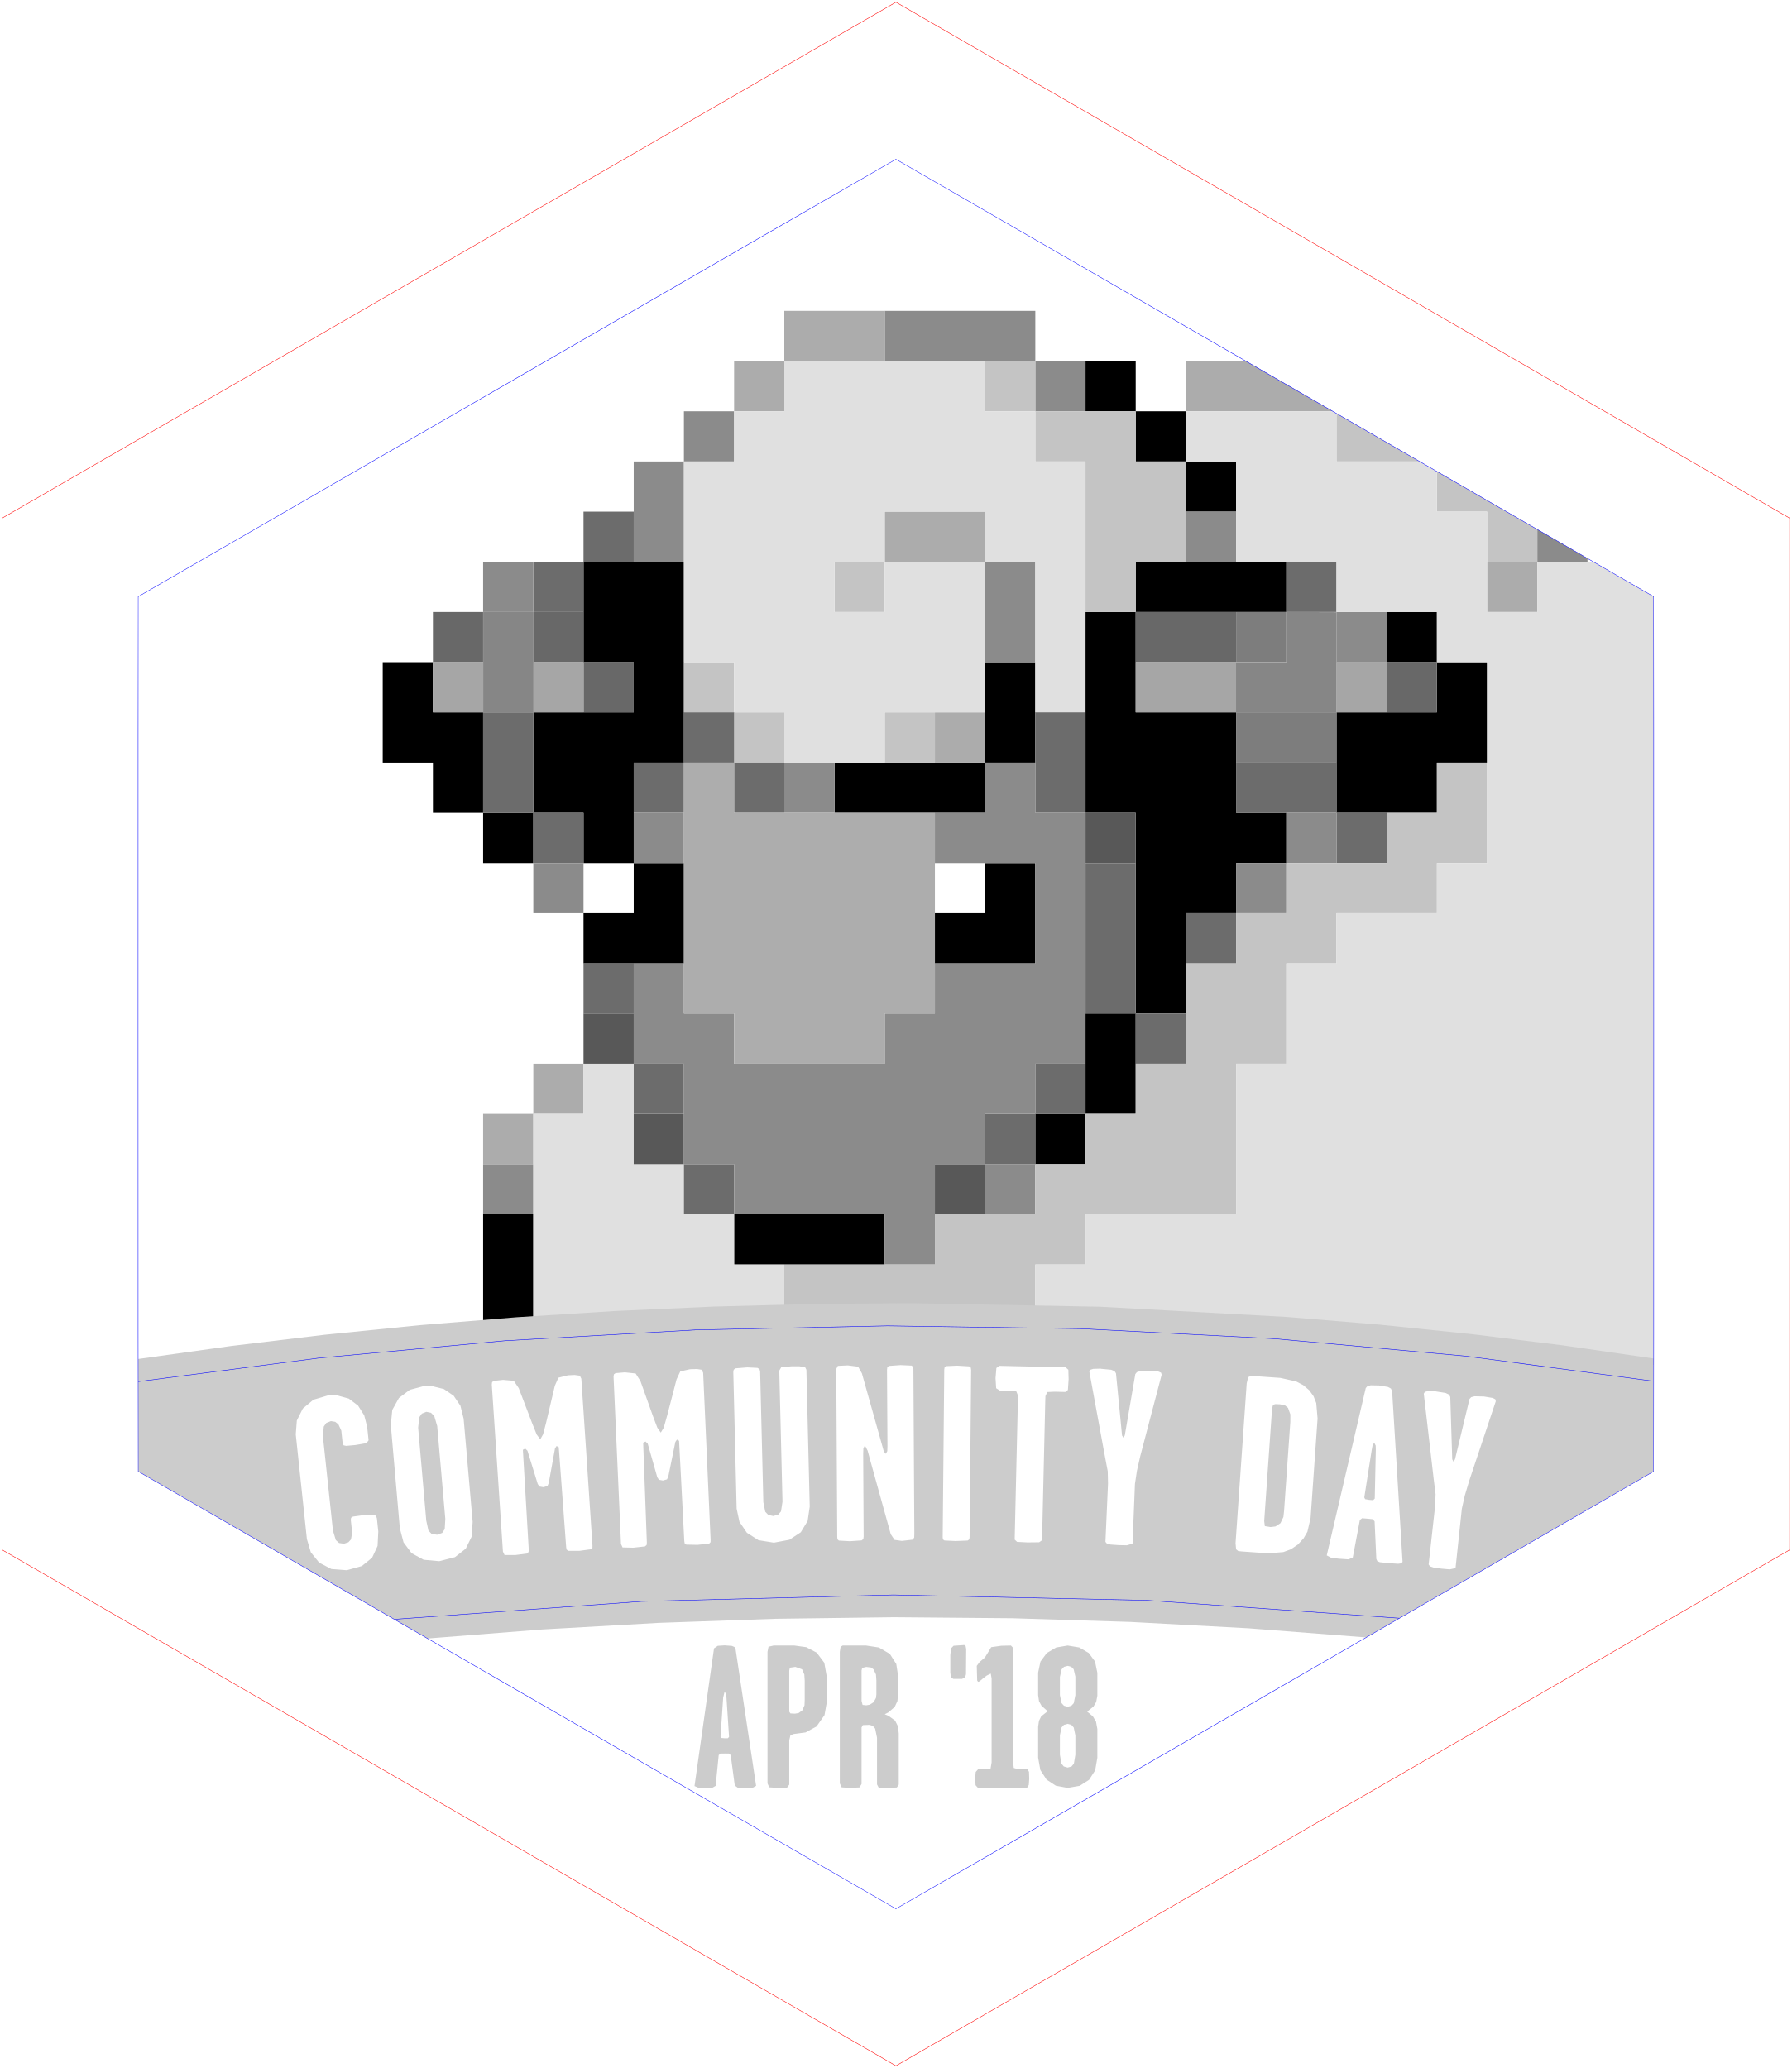
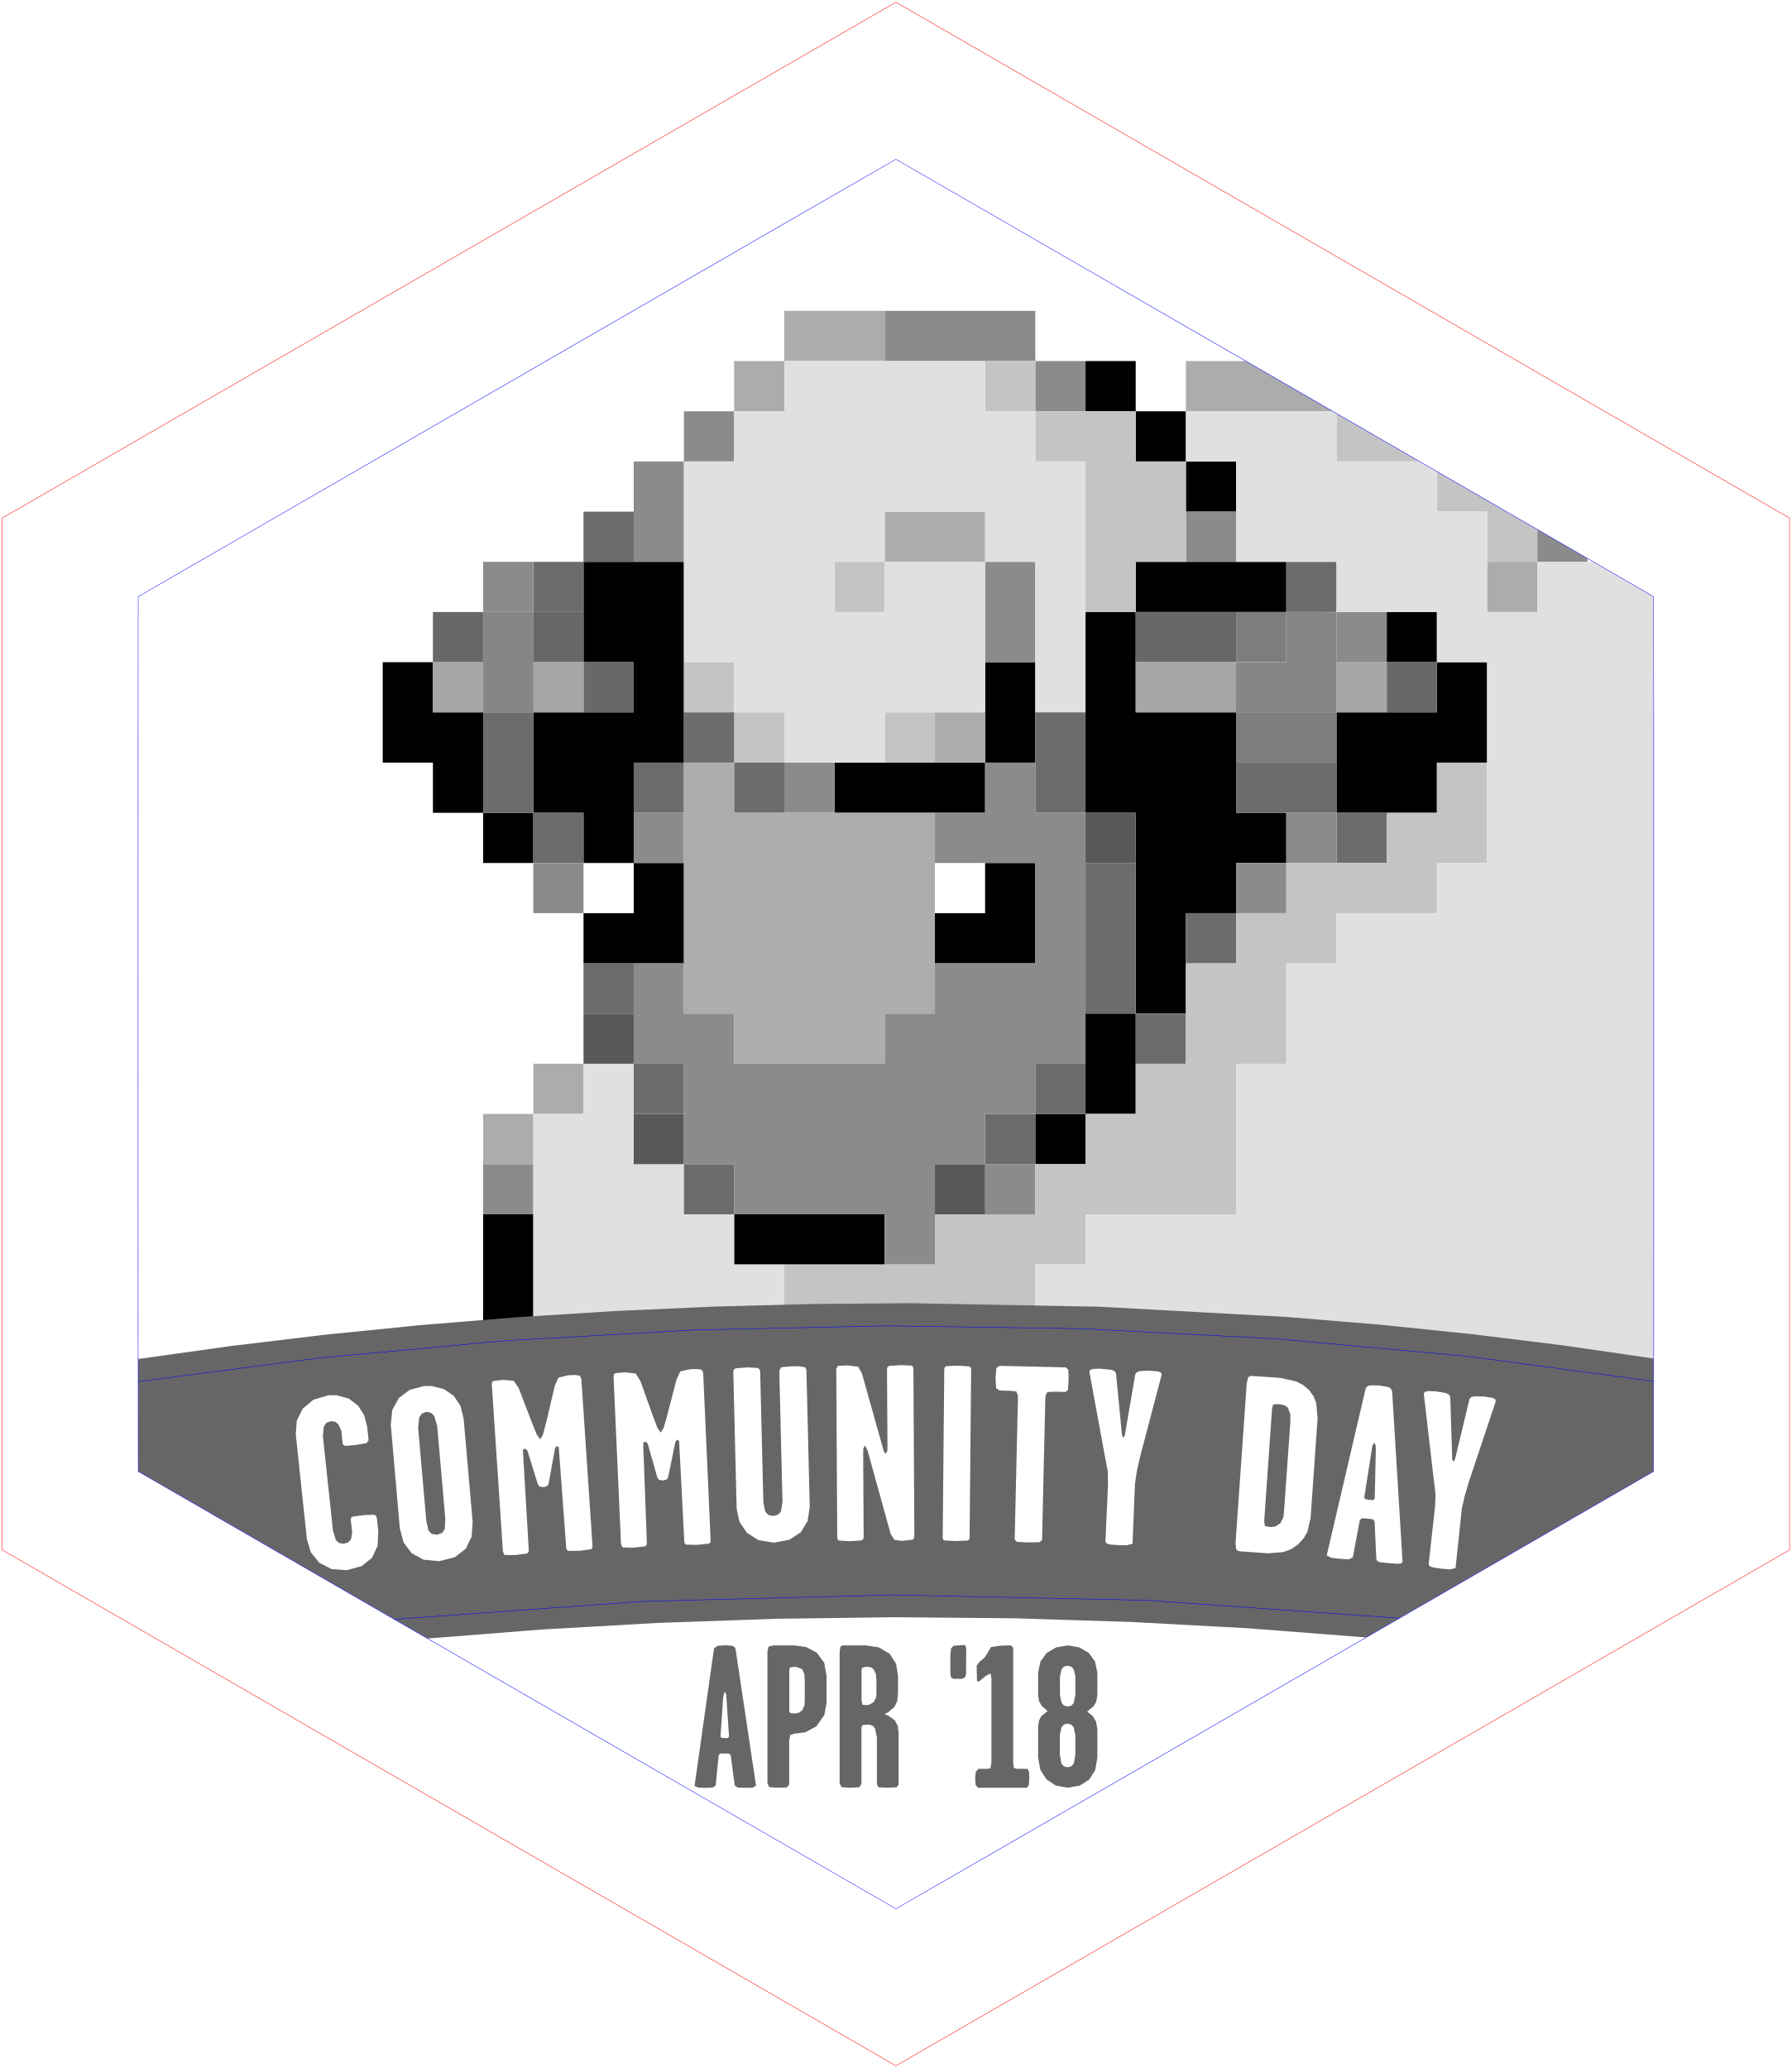
<svg xmlns="http://www.w3.org/2000/svg" width="40.253mm" height="46.465mm" viewBox="0 0 40.253 46.465" version="1.1" id="svg8">
  <defs id="defs2">
    <clipPath id="clipPath5782" clipPathUnits="userSpaceOnUse">
      <path d="M 1.045001e-5,732.52 337.75,927.52 337.75,1317.52 -1.045001e-5,1512.52 -337.75,1317.52 l 10e-6,-390 z" id="path5784" style="opacity:1;fill:none;fill-opacity:1;stroke:#0000ff;stroke-width:1.002;stroke-linecap:butt;stroke-linejoin:round;stroke-miterlimit:4;stroke-dasharray:none;stroke-opacity:1;paint-order:stroke markers fill" />
    </clipPath>
    <clipPath id="clipPath5782-1" clipPathUnits="userSpaceOnUse">
      <path d="M 1.045001e-5,732.52 337.75,927.52 337.75,1317.52 -1.045001e-5,1512.52 -337.75,1317.52 l 10e-6,-390 z" id="path5784-2" style="opacity:1;fill:none;fill-opacity:1;stroke:#0000ff;stroke-width:1.002;stroke-linecap:butt;stroke-linejoin:round;stroke-miterlimit:4;stroke-dasharray:none;stroke-opacity:1;paint-order:stroke markers fill" />
    </clipPath>
    <clipPath id="clipPath3075" clipPathUnits="userSpaceOnUse">
      <path id="path3077" d="m 52.169,-0.219 c -0.025,0 -60.393,34.853 -60.406,34.875 -0.011,0.02 -0.009,51.059 0,62.593 L 6.148,95.369 20.98,93.99 36.141,93.126 l 15.366,-0.328 15.448,0.227 15.41,0.798 15.247,1.39 14.962,1.999 c 0.009,-11.58 0.011,-62.537 0,-62.557 -0.013,-0.022 -60.381,-34.875 -60.406,-34.875 z" style="opacity:1;fill:none;fill-opacity:1;stroke:#0000ff;stroke-width:0.355;stroke-linecap:butt;stroke-linejoin:round;stroke-miterlimit:4;stroke-dasharray:none;stroke-opacity:1;paint-order:stroke markers fill" />
    </clipPath>
    <clipPath id="clipPath4519" clipPathUnits="userSpaceOnUse">
      <path id="path4521" d="m 5.615,286.411 c -0.002,0 -3.993,2.304 -3.993,2.306 -7.276e-4,10e-4 -5.836e-4,3.375 0,4.138 l 0.951,-0.124 0.981,-0.091 1.002,-0.057 1.016,-0.022 1.021,0.015 1.019,0.053 1.008,0.092 0.989,0.132 c 5.587e-4,-0.766 7.263e-4,-4.135 0,-4.136 -8.194e-4,-10e-4 -3.992,-2.306 -3.994,-2.306 z" style="opacity:1;fill:none;fill-opacity:1;stroke:#0000ff;stroke-width:0.023;stroke-linecap:butt;stroke-linejoin:round;stroke-miterlimit:4;stroke-dasharray:none;stroke-opacity:1;paint-order:stroke markers fill" />
    </clipPath>
  </defs>
  <g transform="translate(20.12667,-273.7674)" style="display:inline;opacity:1" id="layer16">
    <g style="" clip-path="url(#clipPath4519)" id="g1439" transform="matrix(4.262253,0,0,4.262253,-23.93376,-943.4112)">
      <path transform="scale(0.2645833)" id="rect1001" d="m 25,1086.52 v 1 h 1 v -1 z m 1,1 v 1 h 1 v -1 z m 1,1 v 1 h 1 v -1 z m -12,2 v 2 h 1 v 1 h -2 v 2 h 1 v 1 h 1 v -1 -1 h 1 v -2 -2 z m 1,6 v 1 h -1 v 1 h 1 1 v -2 z m -2,-1 h -1 v 1 h 1 z m -1,0 v -2 h -1 v -1 h -1 v 2 h 1 v 1 z m 13,-5 v 1 h 3 v -1 z m 0,1 h -1 v 4 h 1 v 4 h 1 v -2 h 1 v -1 h 1 v -1 h -1 v -2 h -1 -1 z m 0,8 h -1 v 2 h 1 z m -1,2 h -1 v 1 h 1 z m 6,-10 v 1 h 1 v -1 z m 1,1 v 1 h -2 v 2 h 2 v -1 h 1 v -2 z m -9,0 v 2 h 1 v -2 z m 0,2 h -3 v 1 h 3 z m 0,2 v 1 h -1 v 1 h 1 1 v -2 z m -10,7 v 3 h 1 v -3 z m 5,0 v 1 h 3 v -1 z" style="display:inline;opacity:1;fill:#000000;fill-opacity:1;stroke:none;stroke-width:0.499;stroke-linecap:butt;stroke-linejoin:round;stroke-miterlimit:4;stroke-dasharray:none;stroke-opacity:1;paint-order:stroke markers fill" />
      <path transform="scale(0.2645833)" id="rect1061" d="m 12,1091.52 v 1 h 1 v -1 z m 2,0 v 1 h 1 v -1 z m 1,1 v 1 h 1 v -1 z m 11,-1 v 1 h 2 v -1 z m 5,1 v 1 h 1 v -1 z" style="opacity:1;fill:#686868;fill-opacity:1;stroke:none;stroke-width:0.499;stroke-linecap:butt;stroke-linejoin:round;stroke-miterlimit:4;stroke-dasharray:none;stroke-opacity:1;paint-order:stroke markers fill" />
      <rect y="289.062" x="3.175" height="0.265" width="0.265" id="rect1073" style="opacity:1;fill:#a6a6a6;fill-opacity:1;stroke:none;stroke-width:0.132;stroke-linecap:butt;stroke-linejoin:round;stroke-miterlimit:4;stroke-dasharray:none;stroke-opacity:1;paint-order:stroke markers fill" />
      <rect y="289.062" x="3.704" height="0.265" width="0.265" id="rect1075" style="opacity:1;fill:#a6a6a6;fill-opacity:1;stroke:none;stroke-width:0.132;stroke-linecap:butt;stroke-linejoin:round;stroke-miterlimit:4;stroke-dasharray:none;stroke-opacity:1;paint-order:stroke markers fill" />
      <rect y="289.062" x="6.879" height="0.265" width="0.529" id="rect1077" style="opacity:1;fill:#a6a6a6;fill-opacity:1;stroke:none;stroke-width:0.132;stroke-linecap:butt;stroke-linejoin:round;stroke-miterlimit:4;stroke-dasharray:none;stroke-opacity:1;paint-order:stroke markers fill" />
      <rect y="289.062" x="7.938" height="0.265" width="0.265" id="rect1079" style="opacity:1;fill:#a6a6a6;fill-opacity:1;stroke:none;stroke-width:0.132;stroke-linecap:butt;stroke-linejoin:round;stroke-miterlimit:4;stroke-dasharray:none;stroke-opacity:1;paint-order:stroke markers fill" />
      <path transform="scale(0.2645833)" id="rect1082" d="m 15,1089.52 v 1 h 1 v -1 z m 0,1 h -1 v 1 h 1 z m 14,0 v 1 h 1 v -1 z m -16,3 v 2 h 1 v -2 z m 1,2 v 1 h 1 v -1 z m 14,-1 v 1 h 2 v -1 z m 2,1 v 1 h 1 v -1 z m -3,2 v 1 h 1 v -1 z m -1,2 v 1 h 1 v -1 z" style="opacity:1;fill:#6c6c6c;fill-opacity:1;stroke:none;stroke-width:0.499;stroke-linecap:butt;stroke-linejoin:round;stroke-miterlimit:4;stroke-dasharray:none;stroke-opacity:1;paint-order:stroke markers fill" />
      <path id="rect1104" d="m 3.44,288.798 v 0.529 h 0.265 v -0.529 z m 4.233,0 v 0.265 H 7.408 v 0.265 H 7.673 7.938 v -0.529 z" style="opacity:1;fill:#868686;fill-opacity:1;stroke:none;stroke-width:0.132;stroke-linecap:butt;stroke-linejoin:round;stroke-miterlimit:4;stroke-dasharray:none;stroke-opacity:1;paint-order:stroke markers fill" />
      <path transform="scale(0.2645833)" id="rect1112" d="m 28,1091.52 v 1 l 1,2e-4 v -1 z m 0,2 v 1 h 2 v -1 z" style="opacity:1;fill:#7d7d7d;fill-opacity:1;stroke:none;stroke-width:0.499;stroke-linecap:butt;stroke-linejoin:round;stroke-miterlimit:4;stroke-dasharray:none;stroke-opacity:1;paint-order:stroke markers fill" />
      <path transform="scale(0.2645833)" id="rect1165" d="m 21,1085.52 v 1 h 3 v -1 z m 3,1 v 1 h 1 v -1 z m -7,1 v 1 h 1 v -1 z m 0,1 h -1 v 2 h 1 z m 10,1 v 1 h 1 v -1 z m 7,0 v 1 h 1 v -1 z m -21,1 v 1 h 1 v -1 z m 10,0 v 2 h 1 v -2 z m 7,1 v 1 h 1 v -1 z m -11,3 v 1 h 1 v -1 z m 10,1 v 1 h 1 v -1 z m 0,1 h -1 v 1 h 1 z m -15,0 v 1 h 1 v -1 z m -1,6 v 1 h 1 v -1 z m 10,0 v 1 h 1 v -1 z m -2,1 v 1 h 1 v -1 z" style="opacity:1;fill:#8b8b8b;fill-opacity:1;stroke:none;stroke-width:0.499;stroke-linecap:butt;stroke-linejoin:round;stroke-miterlimit:4;stroke-dasharray:none;stroke-opacity:1;paint-order:stroke markers fill" />
      <path transform="scale(0.2645833)" id="rect1149" d="m 19,1085.52 v 1 h 2 v -1 z m 0,1 h -1 v 1 h 1 z m 8,0 v 1 h 3 v -1 z m -6,3 v 1 h 2 v -1 z m 12,1 v 1 h 1 v -1 z m -11,3 v 1 h 1 v -1 z m -8,7 v 1 h 1 v -1 z m 0,1 h -1 v 1 h 1 z" style="opacity:1;fill:#acacac;fill-opacity:1;stroke:none;stroke-width:0.499;stroke-linecap:butt;stroke-linejoin:round;stroke-miterlimit:4;stroke-dasharray:none;stroke-opacity:1;paint-order:stroke markers fill" />
      <path transform="scale(0.2645833)" id="rect1176" d="m 23,1086.52 v 1 h 1 v -1 z m 1,1 v 1 h 1 v 2 1 h 1 v -1 h 1 v -2 h -1 v -1 z m 6,0 v 1 h 2 v -1 z m 2,1 v 1 h 1 v 1 h 1 v -1 -1 z m -12,2 v 1 h 1 v -1 z m -3,2 v 1 h 1 v -1 z m 1,1 v 1 h 1 v -1 z m 3,0 v 1 h 1 v -1 z m 11,1 v 1 h -1 v 1 h -2 v 1 h -1 v 1 h -1 v 2 h -1 v 1 h -1 v 1 h -1 v 1 h -2 v 1 h -3 v 1 h 3 2 v -1 h 1 v -1 h 1 2 v -3 h 1 v -2 h 1 v -1 h 2 v -1 h 1 v -1 -1 z" style="opacity:1;fill:#c4c4c4;fill-opacity:1;stroke:none;stroke-width:0.499;stroke-linecap:butt;stroke-linejoin:round;stroke-miterlimit:4;stroke-dasharray:none;stroke-opacity:1;paint-order:stroke markers fill" />
      <path transform="scale(0.2645833)" id="rect1283" d="m 19,1086.52 v 1 h -1 v 1 h -1 v 4 h 1 v 1 h 1 v 1 h 2 v -1 h 1 1 v -3 h -1 -1 v 1 h -1 v -1 h 1 v -1 h 2 v 1 h 1 v 3 h 1 v -5 h -1 v -1 h -1 v -1 z m 8,1 v 1 h 1 v 2 h 2 v 1 h 2 v 1 h 1 v 4 h -1 v 1 h -2 v 1 h -1 v 2 h -1 v 3 h -3 v 1 h -1 v 1 h -5 v -1 h -1 v -1 h -1 v -1 h -1 v -2 h -1 v 1 h -1 v 5 h 1 9 1 5 6 1 v -16 h -3 v 1 h -1 v -2 h -1 v -1 h -2 v -1 z" style="opacity:1;fill:#e0e0e0;fill-opacity:1;stroke:none;stroke-width:0.499;stroke-linecap:butt;stroke-linejoin:round;stroke-miterlimit:4;stroke-dasharray:none;stroke-opacity:1;paint-order:stroke markers fill" />
      <path transform="scale(0.2645833)" id="rect1343" d="m 25,1095.52 v 1 h 1 v -1 z m -10,4 v 1 h 1 v -1 z m 1,2 v 1 h 1 v -1 z m 6,1 v 1 h 1 v -1 z" style="opacity:1;fill:#585858;fill-opacity:1;stroke:none;stroke-width:0.499;stroke-linecap:butt;stroke-linejoin:round;stroke-miterlimit:4;stroke-dasharray:none;stroke-opacity:1;paint-order:stroke markers fill" />
      <path transform="scale(0.2645833)" id="rect1355" d="m 17,1093.52 v 1 h 1 v -1 z m 1,1 v 1 h 1 v -1 z m -1,0 h -1 v 1 h 1 z m 7,-1 v 2 h 1 v -2 z m 1,3 v 3 h 1 v -3 z m -10,2 v 1 h 1 v -1 z m 1,2 v 1 h 1 v -1 z m 8,0 v 1 h 1 v -1 z m 0,1 h -1 v 1 h 1 z m -7,1 v 1 h 1 v -1 z" style="opacity:1;fill:#6c6c6c;fill-opacity:1;stroke:none;stroke-width:0.499;stroke-linecap:butt;stroke-linejoin:round;stroke-miterlimit:4;stroke-dasharray:none;stroke-opacity:1;paint-order:stroke markers fill" />
      <path transform="scale(0.2645833)" id="rect1377" d="m 23,1094.52 v 1 h -1 v 1 h 1 1 v 2 h -2 v 1 h -1 v 1 h -3 v -1 h -1 v -1 h -1 v 2 h 1 v 2 h 1 v 1 h 4 v -1 h 1 v -1 h 1 v -1 h 1 v -5 h -1 v -1 z m -7,1 v 1 h 1 v -1 z" style="opacity:1;fill:#8b8b8b;fill-opacity:1;stroke:none;stroke-width:0.499;stroke-linecap:butt;stroke-linejoin:round;stroke-miterlimit:4;stroke-dasharray:none;stroke-opacity:1;paint-order:stroke markers fill" />
      <path id="rect1399" transform="scale(0.2645833)" d="m 17,1094.52 v 5 h 1 v 1 h 3 v -1 h 1 v -4 h -4 v -1 z" style="opacity:1;fill:#adadad;fill-opacity:1;stroke:none;stroke-width:0.499;stroke-linecap:butt;stroke-linejoin:round;stroke-miterlimit:4;stroke-dasharray:none;stroke-opacity:1;paint-order:stroke markers fill" />
    </g>
-     <path id="path848" d="m 0.369,303.048 -2.241,0.018 -2.232,0.059 -2.217,0.1 -2.198,0.139 -2.174,0.178 -2.145,0.216 -2.111,0.254 -2.073,0.29 v 2.525 l 6.503,3.755 2.578,-0.203 2.61,-0.148 2.634,-0.092 2.651,-0.035 2.659,0.023 2.659,0.083 2.652,0.143 2.636,0.205 6.46,-3.73 v -2.537 l -2.028,-0.294 -2.051,-0.253 -2.07,-0.213 -2.086,-0.173 -4.201,-0.23 -4.215,-0.079 v 8e-5 m -0.271,1.39 0.255,0.012 0.034,0.029 0.006,0.053 0.021,3.691 -0.003,0.087 -0.029,0.05 -0.249,0.028 -0.164,-0.023 -0.085,-0.128 -0.461,-1.662 -0.058,-0.213 -0.062,-0.12 -0.034,0.069 -0.004,0.124 0.01,1.857 -0.007,0.054 -0.038,0.031 -0.265,0.018 -0.247,-0.014 -0.031,-0.029 -0.005,-0.051 -0.022,-3.776 0.036,-0.069 0.223,-0.011 0.232,0.029 0.085,0.15 0.467,1.662 0.026,0.094 0.043,0.052 0.034,-0.061 0.004,-0.108 -0.01,-1.721 0.007,-0.054 0.037,-0.031 0.255,-0.018 v 0 m 1.276,0.012 0.27,0.016 0.038,0.029 0.007,0.053 -0.035,3.754 -0.006,0.05 -0.036,0.027 -0.275,0.011 -0.247,-0.012 -0.034,-0.024 -0.006,-0.046 0.035,-3.77 0.008,-0.05 0.037,-0.027 0.244,-0.011 v 0 m 0.948,0.004 1.49,0.034 0.061,0.054 0.006,0.213 -0.016,0.241 -0.058,0.045 -0.242,-0.006 -0.164,0.008 -0.041,0.091 -0.004,0.117 -0.072,3.121 -0.065,0.046 -0.263,0.003 -0.233,-0.012 -0.054,-0.051 0.072,-3.12 0.002,-0.117 -0.037,-0.093 -0.163,-0.015 -0.209,-0.005 -0.081,-0.051 -0.014,-0.227 0.019,-0.227 0.066,-0.048 v 0 m -4.489,0.01 0.127,0.021 0.028,0.056 0.075,3.075 -0.047,0.322 -0.154,0.254 -0.255,0.168 -0.349,0.066 -0.346,-0.056 -0.261,-0.167 -0.167,-0.246 -0.063,-0.295 -0.075,-3.07 0.009,-0.053 0.043,-0.03 0.261,-0.021 0.229,0.011 0.047,0.028 0.014,0.05 0.072,2.94 0.043,0.214 0.067,0.071 0.113,0.025 0.109,-0.03 0.064,-0.073 0.034,-0.218 -0.072,-2.946 0.044,-0.076 0.236,-0.021 h 0.175 v 0 m 6.768,0.056 0.233,0.022 0.076,0.03 0.032,0.051 0.136,1.395 0.032,0.052 0.03,-0.055 0.236,-1.375 0.035,-0.044 0.075,-0.025 0.209,-0.009 0.201,0.02 0.059,0.026 0.013,0.044 -0.48,1.828 -0.075,0.33 -0.045,0.297 -0.054,1.343 -0.129,0.036 -0.183,-0.004 -0.183,-0.013 -0.081,-0.021 -0.033,-0.04 0.058,-1.308 -0.006,-0.277 -0.065,-0.342 -0.348,-1.895 0.021,-0.043 0.066,-0.021 0.17,-0.005 h 1e-6 m -9.082,0.007 0.117,0.018 0.032,0.069 0.167,3.75 -0.001,0.054 -0.03,0.032 -0.263,0.029 -0.251,-0.005 -0.037,-0.027 -0.009,-0.051 -0.117,-2.255 -0.048,-0.027 -0.036,0.053 -0.158,0.776 -0.03,0.065 -0.091,0.025 -0.09,-0.016 -0.037,-0.057 -0.214,-0.753 -0.049,-0.05 -0.054,0.026 0.083,2.245 -0.005,0.054 -0.037,0.032 -0.264,0.029 -0.24,-0.006 -0.035,-0.078 -0.167,-3.755 0.007,-0.055 0.037,-0.028 0.212,-0.018 0.24,0.026 0.107,0.168 0.284,0.795 0.097,0.256 0.077,0.109 0.066,-0.111 0.076,-0.268 0.212,-0.817 0.084,-0.179 0.217,-0.049 0.148,-0.004 v 3e-5 m -2.739,0.133 0.118,0.016 0.033,0.068 0.25,3.745 -3.17e-4,0.054 -0.029,0.033 -0.262,0.035 h -0.251 l -0.038,-0.027 -0.01,-0.05 -0.167,-2.252 -0.049,-0.026 -0.035,0.054 -0.141,0.779 -0.028,0.065 -0.09,0.027 -0.091,-0.015 -0.038,-0.056 -0.231,-0.748 -0.05,-0.049 -0.053,0.028 0.132,2.243 -0.004,0.054 -0.036,0.033 -0.263,0.035 h -0.24 l -0.037,-0.078 -0.25,-3.751 0.006,-0.055 0.036,-0.029 0.211,-0.023 0.241,0.021 0.111,0.165 0.302,0.789 0.102,0.254 0.08,0.107 0.063,-0.112 0.07,-0.27 0.194,-0.822 0.08,-0.181 0.215,-0.054 0.148,-0.007 v -8e-5 m 15.194,0.022 0.088,0.004 0.574,0.04 0.354,0.079 0.159,0.083 0.136,0.115 0.096,0.134 0.061,0.154 0.03,0.347 -0.157,2.235 -0.071,0.308 -0.085,0.148 -0.129,0.141 -0.156,0.106 -0.171,0.063 -0.338,0.028 -0.585,-0.041 -0.089,-0.009 -0.049,-0.04 -0.013,-0.136 0.251,-3.593 0.033,-0.139 0.06,-0.028 1e-6,-1.1e-4 m 2.69,0.211 0.19,0.004 0.199,0.033 0.068,0.037 0.027,0.059 0.234,3.834 -0.025,0.033 -0.073,0.01 -0.216,-0.014 -0.197,-0.021 -0.056,-0.025 -0.022,-0.046 -0.039,-0.848 -0.046,-0.048 -0.113,-0.011 -0.122,-0.01 -0.05,0.039 -0.159,0.842 -0.094,0.043 -0.22,-0.015 -0.171,-0.021 -0.1,-0.053 0.876,-3.759 0.037,-0.043 0.073,-0.019 v -1.1e-4 m -21.092,0.016 0.273,0.068 0.219,0.15 0.152,0.224 0.072,0.29 0.203,2.322 -0.023,0.33 -0.132,0.27 -0.242,0.19 -0.353,0.091 -0.351,-0.032 -0.271,-0.148 -0.181,-0.243 -0.083,-0.316 -0.203,-2.322 0.033,-0.337 0.149,-0.268 0.244,-0.184 0.319,-0.085 h 0.175 v 0 m 22.379,0.113 0.169,0.006 0.231,0.038 0.074,0.035 0.028,0.053 0.044,1.401 0.028,0.054 0.034,-0.053 0.326,-1.356 0.038,-0.041 0.076,-0.02 0.21,0.005 0.199,0.033 0.057,0.03 0.01,0.045 -0.599,1.793 -0.097,0.325 -0.066,0.294 -0.142,1.336 -0.131,0.028 -0.182,-0.016 -0.182,-0.025 -0.079,-0.027 -0.03,-0.042 0.144,-1.301 0.012,-0.277 -0.043,-0.345 -0.222,-1.914 0.024,-0.041 0.068,-0.017 10e-7,8e-5 m -24.517,0.092 0.276,0.076 0.208,0.158 0.138,0.219 0.066,0.257 0.032,0.303 -0.048,0.064 -0.247,0.042 -0.21,0.019 -0.055,-0.012 -0.022,-0.038 -0.031,-0.292 -0.065,-0.142 -0.071,-0.056 -0.097,-0.016 -0.104,0.041 -0.057,0.083 -0.019,0.219 0.225,2.116 0.065,0.214 0.073,0.066 0.11,0.016 0.099,-0.033 0.058,-0.063 0.027,-0.15 -0.031,-0.292 0.007,-0.046 0.042,-0.026 0.24,-0.033 0.233,-0.009 0.047,0.027 0.018,0.058 0.031,0.292 -0.016,0.325 -0.123,0.264 -0.23,0.187 -0.338,0.094 -0.347,-0.027 -0.274,-0.143 -0.188,-0.233 -0.088,-0.297 -0.25,-2.352 0.024,-0.312 0.135,-0.269 0.238,-0.198 0.334,-0.099 0.188,-0.003 v 5e-5 m 21.086,0.201 -0.05,0.016 -0.022,0.077 -0.177,2.534 0.014,0.114 0.129,0.021 0.111,-0.014 0.111,-0.073 0.066,-0.138 0.015,-0.133 0.141,-2.005 3.97e-4,-0.168 -0.052,-0.146 -0.068,-0.056 -0.113,-0.025 -0.104,-0.004 -10e-7,5e-5 m -19.072,0.173 -0.102,0.04 -0.059,0.085 -0.024,0.232 0.182,2.086 0.049,0.225 0.071,0.074 0.124,0.02 0.114,-0.041 0.057,-0.085 0.013,-0.231 -0.182,-2.086 -0.066,-0.224 -0.073,-0.073 -0.105,-0.022 v 0 m 21.293,0.691 -0.037,0.07 -0.017,0.089 -0.168,1.073 0.019,0.039 0.089,0.016 0.091,0.007 0.036,-0.036 0.024,-1.103 -0.003,-0.087 -0.034,-0.069 h 10e-7" style="display:inline;fill:#cccccc;fill-opacity:1;stroke:none;stroke-width:0.05px;stroke-linecap:butt;stroke-linejoin:miter;stroke-opacity:1" />
+     <path id="path848" d="m 0.369,303.048 -2.241,0.018 -2.232,0.059 -2.217,0.1 -2.198,0.139 -2.174,0.178 -2.145,0.216 -2.111,0.254 -2.073,0.29 v 2.525 l 6.503,3.755 2.578,-0.203 2.61,-0.148 2.634,-0.092 2.651,-0.035 2.659,0.023 2.659,0.083 2.652,0.143 2.636,0.205 6.46,-3.73 v -2.537 l -2.028,-0.294 -2.051,-0.253 -2.07,-0.213 -2.086,-0.173 -4.201,-0.23 -4.215,-0.079 v 8e-5 m -0.271,1.39 0.255,0.012 0.034,0.029 0.006,0.053 0.021,3.691 -0.003,0.087 -0.029,0.05 -0.249,0.028 -0.164,-0.023 -0.085,-0.128 -0.461,-1.662 -0.058,-0.213 -0.062,-0.12 -0.034,0.069 -0.004,0.124 0.01,1.857 -0.007,0.054 -0.038,0.031 -0.265,0.018 -0.247,-0.014 -0.031,-0.029 -0.005,-0.051 -0.022,-3.776 0.036,-0.069 0.223,-0.011 0.232,0.029 0.085,0.15 0.467,1.662 0.026,0.094 0.043,0.052 0.034,-0.061 0.004,-0.108 -0.01,-1.721 0.007,-0.054 0.037,-0.031 0.255,-0.018 v 0 m 1.276,0.012 0.27,0.016 0.038,0.029 0.007,0.053 -0.035,3.754 -0.006,0.05 -0.036,0.027 -0.275,0.011 -0.247,-0.012 -0.034,-0.024 -0.006,-0.046 0.035,-3.77 0.008,-0.05 0.037,-0.027 0.244,-0.011 v 0 m 0.948,0.004 1.49,0.034 0.061,0.054 0.006,0.213 -0.016,0.241 -0.058,0.045 -0.242,-0.006 -0.164,0.008 -0.041,0.091 -0.004,0.117 -0.072,3.121 -0.065,0.046 -0.263,0.003 -0.233,-0.012 -0.054,-0.051 0.072,-3.12 0.002,-0.117 -0.037,-0.093 -0.163,-0.015 -0.209,-0.005 -0.081,-0.051 -0.014,-0.227 0.019,-0.227 0.066,-0.048 v 0 m -4.489,0.01 0.127,0.021 0.028,0.056 0.075,3.075 -0.047,0.322 -0.154,0.254 -0.255,0.168 -0.349,0.066 -0.346,-0.056 -0.261,-0.167 -0.167,-0.246 -0.063,-0.295 -0.075,-3.07 0.009,-0.053 0.043,-0.03 0.261,-0.021 0.229,0.011 0.047,0.028 0.014,0.05 0.072,2.94 0.043,0.214 0.067,0.071 0.113,0.025 0.109,-0.03 0.064,-0.073 0.034,-0.218 -0.072,-2.946 0.044,-0.076 0.236,-0.021 h 0.175 v 0 m 6.768,0.056 0.233,0.022 0.076,0.03 0.032,0.051 0.136,1.395 0.032,0.052 0.03,-0.055 0.236,-1.375 0.035,-0.044 0.075,-0.025 0.209,-0.009 0.201,0.02 0.059,0.026 0.013,0.044 -0.48,1.828 -0.075,0.33 -0.045,0.297 -0.054,1.343 -0.129,0.036 -0.183,-0.004 -0.183,-0.013 -0.081,-0.021 -0.033,-0.04 0.058,-1.308 -0.006,-0.277 -0.065,-0.342 -0.348,-1.895 0.021,-0.043 0.066,-0.021 0.17,-0.005 h 1e-6 m -9.082,0.007 0.117,0.018 0.032,0.069 0.167,3.75 -0.001,0.054 -0.03,0.032 -0.263,0.029 -0.251,-0.005 -0.037,-0.027 -0.009,-0.051 -0.117,-2.255 -0.048,-0.027 -0.036,0.053 -0.158,0.776 -0.03,0.065 -0.091,0.025 -0.09,-0.016 -0.037,-0.057 -0.214,-0.753 -0.049,-0.05 -0.054,0.026 0.083,2.245 -0.005,0.054 -0.037,0.032 -0.264,0.029 -0.24,-0.006 -0.035,-0.078 -0.167,-3.755 0.007,-0.055 0.037,-0.028 0.212,-0.018 0.24,0.026 0.107,0.168 0.284,0.795 0.097,0.256 0.077,0.109 0.066,-0.111 0.076,-0.268 0.212,-0.817 0.084,-0.179 0.217,-0.049 0.148,-0.004 v 3e-5 m -2.739,0.133 0.118,0.016 0.033,0.068 0.25,3.745 -3.17e-4,0.054 -0.029,0.033 -0.262,0.035 h -0.251 l -0.038,-0.027 -0.01,-0.05 -0.167,-2.252 -0.049,-0.026 -0.035,0.054 -0.141,0.779 -0.028,0.065 -0.09,0.027 -0.091,-0.015 -0.038,-0.056 -0.231,-0.748 -0.05,-0.049 -0.053,0.028 0.132,2.243 -0.004,0.054 -0.036,0.033 -0.263,0.035 h -0.24 l -0.037,-0.078 -0.25,-3.751 0.006,-0.055 0.036,-0.029 0.211,-0.023 0.241,0.021 0.111,0.165 0.302,0.789 0.102,0.254 0.08,0.107 0.063,-0.112 0.07,-0.27 0.194,-0.822 0.08,-0.181 0.215,-0.054 0.148,-0.007 v -8e-5 m 15.194,0.022 0.088,0.004 0.574,0.04 0.354,0.079 0.159,0.083 0.136,0.115 0.096,0.134 0.061,0.154 0.03,0.347 -0.157,2.235 -0.071,0.308 -0.085,0.148 -0.129,0.141 -0.156,0.106 -0.171,0.063 -0.338,0.028 -0.585,-0.041 -0.089,-0.009 -0.049,-0.04 -0.013,-0.136 0.251,-3.593 0.033,-0.139 0.06,-0.028 1e-6,-1.1e-4 m 2.69,0.211 0.19,0.004 0.199,0.033 0.068,0.037 0.027,0.059 0.234,3.834 -0.025,0.033 -0.073,0.01 -0.216,-0.014 -0.197,-0.021 -0.056,-0.025 -0.022,-0.046 -0.039,-0.848 -0.046,-0.048 -0.113,-0.011 -0.122,-0.01 -0.05,0.039 -0.159,0.842 -0.094,0.043 -0.22,-0.015 -0.171,-0.021 -0.1,-0.053 0.876,-3.759 0.037,-0.043 0.073,-0.019 v -1.1e-4 m -21.092,0.016 0.273,0.068 0.219,0.15 0.152,0.224 0.072,0.29 0.203,2.322 -0.023,0.33 -0.132,0.27 -0.242,0.19 -0.353,0.091 -0.351,-0.032 -0.271,-0.148 -0.181,-0.243 -0.083,-0.316 -0.203,-2.322 0.033,-0.337 0.149,-0.268 0.244,-0.184 0.319,-0.085 h 0.175 v 0 m 22.379,0.113 0.169,0.006 0.231,0.038 0.074,0.035 0.028,0.053 0.044,1.401 0.028,0.054 0.034,-0.053 0.326,-1.356 0.038,-0.041 0.076,-0.02 0.21,0.005 0.199,0.033 0.057,0.03 0.01,0.045 -0.599,1.793 -0.097,0.325 -0.066,0.294 -0.142,1.336 -0.131,0.028 -0.182,-0.016 -0.182,-0.025 -0.079,-0.027 -0.03,-0.042 0.144,-1.301 0.012,-0.277 -0.043,-0.345 -0.222,-1.914 0.024,-0.041 0.068,-0.017 10e-7,8e-5 m -24.517,0.092 0.276,0.076 0.208,0.158 0.138,0.219 0.066,0.257 0.032,0.303 -0.048,0.064 -0.247,0.042 -0.21,0.019 -0.055,-0.012 -0.022,-0.038 -0.031,-0.292 -0.065,-0.142 -0.071,-0.056 -0.097,-0.016 -0.104,0.041 -0.057,0.083 -0.019,0.219 0.225,2.116 0.065,0.214 0.073,0.066 0.11,0.016 0.099,-0.033 0.058,-0.063 0.027,-0.15 -0.031,-0.292 0.007,-0.046 0.042,-0.026 0.24,-0.033 0.233,-0.009 0.047,0.027 0.018,0.058 0.031,0.292 -0.016,0.325 -0.123,0.264 -0.23,0.187 -0.338,0.094 -0.347,-0.027 -0.274,-0.143 -0.188,-0.233 -0.088,-0.297 -0.25,-2.352 0.024,-0.312 0.135,-0.269 0.238,-0.198 0.334,-0.099 0.188,-0.003 v 5e-5 m 21.086,0.201 -0.05,0.016 -0.022,0.077 -0.177,2.534 0.014,0.114 0.129,0.021 0.111,-0.014 0.111,-0.073 0.066,-0.138 0.015,-0.133 0.141,-2.005 3.97e-4,-0.168 -0.052,-0.146 -0.068,-0.056 -0.113,-0.025 -0.104,-0.004 -10e-7,5e-5 m -19.072,0.173 -0.102,0.04 -0.059,0.085 -0.024,0.232 0.182,2.086 0.049,0.225 0.071,0.074 0.124,0.02 0.114,-0.041 0.057,-0.085 0.013,-0.231 -0.182,-2.086 -0.066,-0.224 -0.073,-0.073 -0.105,-0.022 v 0 m 21.293,0.691 -0.037,0.07 -0.017,0.089 -0.168,1.073 0.019,0.039 0.089,0.016 0.091,0.007 0.036,-0.036 0.024,-1.103 -0.003,-0.087 -0.034,-0.069 h 10e-7" style="display:inline;fill:#666666;fill-opacity:1;stroke:none;stroke-width:0.05px;stroke-linecap:butt;stroke-linejoin:miter;stroke-opacity:1" />
    <path id="path889" d="m 11.307,310.126 -5.661,-0.401 -5.7,-0.122 -5.662,0.146 -5.547,0.402" style="fill:none;stroke:#0000ff;stroke-width:0.01;stroke-linecap:butt;stroke-linejoin:miter;stroke-miterlimit:4;stroke-dasharray:none;stroke-opacity:1" />
    <path id="path891" d="m 17.022,304.801 -4.216,-0.563 -4.296,-0.392 -4.342,-0.225 -4.353,-0.064 -4.33,0.092 -4.272,0.243 -4.18,0.389 -4.053,0.529" style="fill:none;stroke:#0000ff;stroke-width:0.01;stroke-linecap:butt;stroke-linejoin:miter;stroke-miterlimit:4;stroke-dasharray:none;stroke-opacity:1" />
    <path d="M 1.5512275e-6,273.817 20.077,285.409 20.077,308.591 3.0887998e-7,320.183 -20.077,308.591 l 1e-6,-23.183 z" id="path5774" style="opacity:1;fill:none;fill-opacity:1;stroke:#ff0000;stroke-width:0.01;stroke-linecap:butt;stroke-linejoin:round;stroke-miterlimit:4;stroke-dasharray:none;stroke-opacity:1;paint-order:stroke markers fill" />
    <path id="path4165" d="m -17.022,287.173 c 0.004,-0.006 17.014,-9.827 17.022,-9.827 0.007,0 17.018,9.821 17.022,9.827 0.004,0.006 0.004,19.649 1e-6,19.655 -0.004,0.006 -17.014,9.827 -17.022,9.827 -0.007,0 -17.018,-9.821 -17.022,-9.827 -0.004,-0.006 -0.004,-19.649 -1e-6,-19.655 z" style="opacity:1;fill:none;fill-opacity:1;stroke:#0000ff;stroke-width:0.01;stroke-linecap:butt;stroke-linejoin:round;stroke-miterlimit:4;stroke-dasharray:none;stroke-opacity:1;paint-order:stroke markers fill" />
-     <g id="text4529" style="font-style:normal;font-variant:normal;font-weight:normal;font-stretch:normal;font-size:4.568px;line-height:1.25;font-family:'Garage Gothic';-inkscape-font-specification:'Garage Gothic';font-variant-ligatures:normal;font-variant-caps:normal;font-variant-numeric:normal;font-feature-settings:normal;text-align:start;writing-mode:lr-tb;text-anchor:start;opacity:1;fill:#cccccc;fill-opacity:1;stroke:none;stroke-width:0.132;stroke-linecap:butt;stroke-linejoin:round;stroke-miterlimit:4;stroke-dasharray:none;stroke-opacity:1;paint-order:stroke markers fill" aria-label="APR '18">
-       <path id="path4531" transform="matrix(0.2645833,0,0,0.2645833,-20.12667,273.7674)" d="M81.861 139.695L81.762 139.707L80.967 139.758L80.75 139.98L80.689 140.553L80.689 142.037L80.742 142.454L80.949 142.572L81.691 142.572L81.953 142.426L82.02 142.176L82.037 140.035L81.986 139.771L81.861 139.695L81.861 139.695M61.523 139.725L60.945 139.764L60.625 139.982L58.969 151.672L59.288 151.808L59.814 151.828L60.49 151.813L60.764 151.654L61.023 149.047L61.166 148.914L61.541 148.91L61.888 148.914L62.041 149.047L62.387 151.621L62.644 151.815L63.25 151.828L63.912 151.813L64.199 151.654L62.455 140.035L62.356 139.863L62.138 139.77L61.523 139.725L61.523 139.725M65.684 139.74L65.252 139.844L65.166 140.275L65.166 151.447L65.315 151.78L66.047 151.828L66.828 151.8L67.014 151.551L67.014 147.787L67.113 147.358L67.395 147.252L68.394 147.12L69.328 146.613L70.006 145.65L70.191 144.609L70.191 142.348L69.989 141.204L69.346 140.346L68.46 139.881L67.445 139.74L65.684 139.74L65.684 139.74M71.553 139.74L71.373 139.844L71.305 140.275L71.305 151.447L71.462 151.78L72.15 151.828L72.975 151.787L73.152 151.5L73.152 146.699L73.262 146.496L73.824 146.475L74.106 146.56L74.306 146.792L74.465 147.562L74.465 151.533L74.602 151.797L75.361 151.828L76.147 151.793L76.311 151.551L76.311 147.199L76.239 146.592L76.0 146.113L75.437 145.709L75.119 145.576L75.426 145.421L75.967 144.955L76.197 144.457L76.26 143.816L76.26 142.348L76.1 141.308L75.553 140.449L74.626 139.907L73.531 139.74L71.822 139.74L71.553 139.74L71.553 139.74M85.834 139.74L85.029 139.758L84.16 139.879L83.938 140.248L83.625 140.76L83.176 141.139L82.934 141.467L82.969 142.711L83.044 142.82L83.17 142.782L83.436 142.555L83.774 142.294L84.125 142.123L84.195 142.539L84.195 149.67L84.107 150.188L83.797 150.221L83.072 150.221L82.844 150.475L82.797 151.066L82.833 151.602L83.037 151.826L87.199 151.826L87.352 151.581L87.389 151.051L87.37 150.467L87.234 150.221L86.371 150.221L86.076 150.135L86.025 149.67L86.025 140.258L86.014 139.928L85.834 139.74L85.834 139.74M90.65 139.74L89.676 139.907L88.88 140.377L88.343 141.103L88.146 142.037L88.146 143.953L88.222 144.476L88.439 144.869L88.957 145.318L88.406 145.75L88.218 146.132L88.146 146.631L88.146 149.271L88.334 150.312L88.855 151.12L89.647 151.642L90.65 151.828L91.678 151.65L92.474 151.139L92.989 150.334L93.172 149.271L93.172 146.82L93.059 146.207L92.791 145.75L92.309 145.354L92.844 144.922L93.073 144.535L93.172 144.006L93.172 142.055L92.977 141.103L92.442 140.373L91.642 139.905L90.65 139.74L90.65 139.74M90.65 141.467L90.957 141.544L91.16 141.75L91.307 142.383L91.307 143.953L91.166 144.64L90.964 144.857L90.65 144.938L90.337 144.852L90.134 144.627L89.994 143.953L89.994 142.4L90.141 141.759L90.344 141.547L90.65 141.467L90.65 141.467M67.531 141.553L68.102 141.76L68.292 142.195L68.326 142.709L68.326 142.711L68.326 144.369L68.307 144.822L68.119 145.248L67.809 145.471L67.498 145.525L67.117 145.506L67.02 145.37L67.014 145.145L67.014 141.863L67.066 141.621L67.531 141.553L67.531 141.553M73.549 141.555L73.963 141.606L74.17 141.762L74.375 142.197L74.412 142.711L74.412 143.885L74.375 144.196L74.17 144.559L73.846 144.765L73.549 144.816L73.238 144.783L73.152 144.438L73.152 141.865L73.203 141.641L73.549 141.555L73.549 141.555M61.523 143.66L61.647 143.861L61.68 144.127L61.902 147.494L61.804 147.613L61.523 147.615L61.247 147.591L61.178 147.477L61.402 144.162L61.523 143.66L61.523 143.66M90.65 146.389L90.964 146.474L91.166 146.7L91.307 147.373L91.307 149.014L91.179 149.771L90.979 150.012L90.65 150.102L90.322 150.009L90.122 149.765L89.994 149.014L89.994 147.355L90.134 146.697L90.337 146.474L90.65 146.389L90.65 146.389" style="fill:#cccccc;fill-opacity:1;stroke-width:0.499" />
-     </g>
+     <path style="font-style:normal;font-variant:normal;font-weight:normal;font-stretch:normal;font-size:medium;line-height:1.25;font-family:'Garage Gothic';-inkscape-font-specification:'Garage Gothic';font-variant-ligatures:normal;font-variant-caps:normal;font-variant-numeric:normal;font-feature-settings:normal;text-align:start;writing-mode:lr-tb;text-anchor:start;fill:#666666;fill-opacity:1;stroke:none;stroke-width:0.132;stroke-linecap:butt;stroke-linejoin:round;stroke-miterlimit:4;stroke-dasharray:none;stroke-opacity:1;paint-order:stroke markers fill" d="m 1.532,310.728 -0.026,0.003 -0.21,0.013 -0.057,0.059 -0.016,0.151 v 0.393 l 0.014,0.11 0.055,0.031 H 1.488 l 0.069,-0.039 0.018,-0.066 0.005,-0.566 -0.014,-0.07 -0.033,-0.02 v 0 m -5.381,0.008 -0.153,0.01 -0.085,0.058 -0.438,3.093 0.084,0.036 0.139,0.005 0.179,-0.004 0.072,-0.042 0.069,-0.69 0.038,-0.035 0.099,-10e-4 0.092,10e-4 0.04,0.035 0.091,0.681 0.068,0.051 0.16,0.003 0.175,-0.004 0.076,-0.042 -0.461,-3.074 -0.026,-0.046 -0.058,-0.025 -0.163,-0.012 v 0 m 1.101,0.004 -0.114,0.027 -0.023,0.114 v 2.956 l 0.039,0.088 0.194,0.013 0.207,-0.007 0.049,-0.066 v -0.996 l 0.026,-0.114 0.074,-0.028 0.264,-0.035 0.247,-0.134 0.179,-0.255 0.049,-0.275 v -0.598 l -0.054,-0.303 -0.17,-0.227 -0.234,-0.123 -0.269,-0.037 h -0.466 v 0 m 1.553,0 -0.048,0.027 -0.018,0.114 v 2.956 l 0.042,0.088 0.182,0.013 0.218,-0.011 0.047,-0.076 v -1.27 l 0.029,-0.054 0.149,-0.006 0.075,0.022 0.053,0.061 0.042,0.204 v 1.051 l 0.036,0.07 0.201,0.008 0.208,-0.009 0.043,-0.064 v -1.151 l -0.019,-0.161 -0.063,-0.126 -0.149,-0.107 -0.084,-0.035 0.081,-0.041 0.143,-0.123 0.061,-0.132 0.016,-0.17 v -0.389 l -0.042,-0.275 -0.145,-0.227 -0.245,-0.143 -0.29,-0.044 h -0.452 -0.071 v 0 m 3.779,0 -0.213,0.005 -0.23,0.032 -0.059,0.098 -0.083,0.135 -0.119,0.1 -0.064,0.087 0.009,0.329 0.02,0.029 0.033,-0.01 0.07,-0.06 0.089,-0.069 0.093,-0.045 0.019,0.11 v 1.887 l -0.023,0.137 -0.082,0.009 H 1.853 l -0.06,0.067 -0.012,0.156 0.01,0.142 0.054,0.059 h 1.101 l 0.04,-0.065 0.01,-0.14 -0.005,-0.154 -0.036,-0.065 H 2.726 l -0.078,-0.023 -0.013,-0.123 v -2.49 l -0.003,-0.087 -0.048,-0.05 v 0 m 1.274,0 -0.258,0.044 -0.211,0.124 -0.142,0.192 -0.052,0.247 v 0.507 l 0.02,0.138 0.058,0.104 0.137,0.119 -0.146,0.114 -0.05,0.101 -0.019,0.132 v 0.699 l 0.05,0.275 0.138,0.214 0.21,0.138 0.265,0.049 0.272,-0.047 0.211,-0.135 0.136,-0.213 0.048,-0.281 v -0.649 l -0.03,-0.162 -0.071,-0.121 -0.128,-0.105 0.142,-0.114 0.061,-0.102 0.026,-0.14 v -0.516 l -0.052,-0.252 -0.142,-0.193 -0.212,-0.124 -0.262,-0.044 v 0 m 0,0.457 0.081,0.021 0.054,0.054 0.039,0.167 v 0.415 l -0.037,0.182 -0.053,0.057 -0.083,0.021 -0.083,-0.023 -0.053,-0.06 -0.037,-0.178 v -0.411 l 0.039,-0.17 0.054,-0.056 0.081,-0.021 v 0 m -6.117,0.023 0.151,0.055 0.05,0.115 0.009,0.136 v 5.3e-4 0.439 l -0.005,0.12 -0.05,0.113 -0.082,0.059 -0.082,0.014 -0.101,-0.005 -0.026,-0.036 -0.002,-0.06 v -0.868 l 0.014,-0.064 0.123,-0.018 v 0 m 1.592,5.3e-4 0.11,0.014 0.055,0.041 0.054,0.115 0.01,0.136 v 0.311 l -0.01,0.082 -0.054,0.096 -0.086,0.055 -0.079,0.014 -0.082,-0.009 -0.023,-0.091 v -0.681 l 0.013,-0.059 0.091,-0.023 v 0 m -3.182,0.557 0.033,0.053 0.009,0.07 0.059,0.891 -0.026,0.031 -0.074,5.3e-4 -0.073,-0.007 -0.018,-0.03 0.059,-0.877 0.032,-0.133 v 0 m 7.707,0.722 0.083,0.023 0.053,0.059 0.037,0.178 v 0.434 l -0.034,0.2 -0.053,0.064 -0.087,0.024 -0.087,-0.024 -0.053,-0.065 -0.034,-0.199 v -0.439 l 0.037,-0.174 0.053,-0.059 0.083,-0.023 v 0" id="path4531" />
  </g>
</svg>
